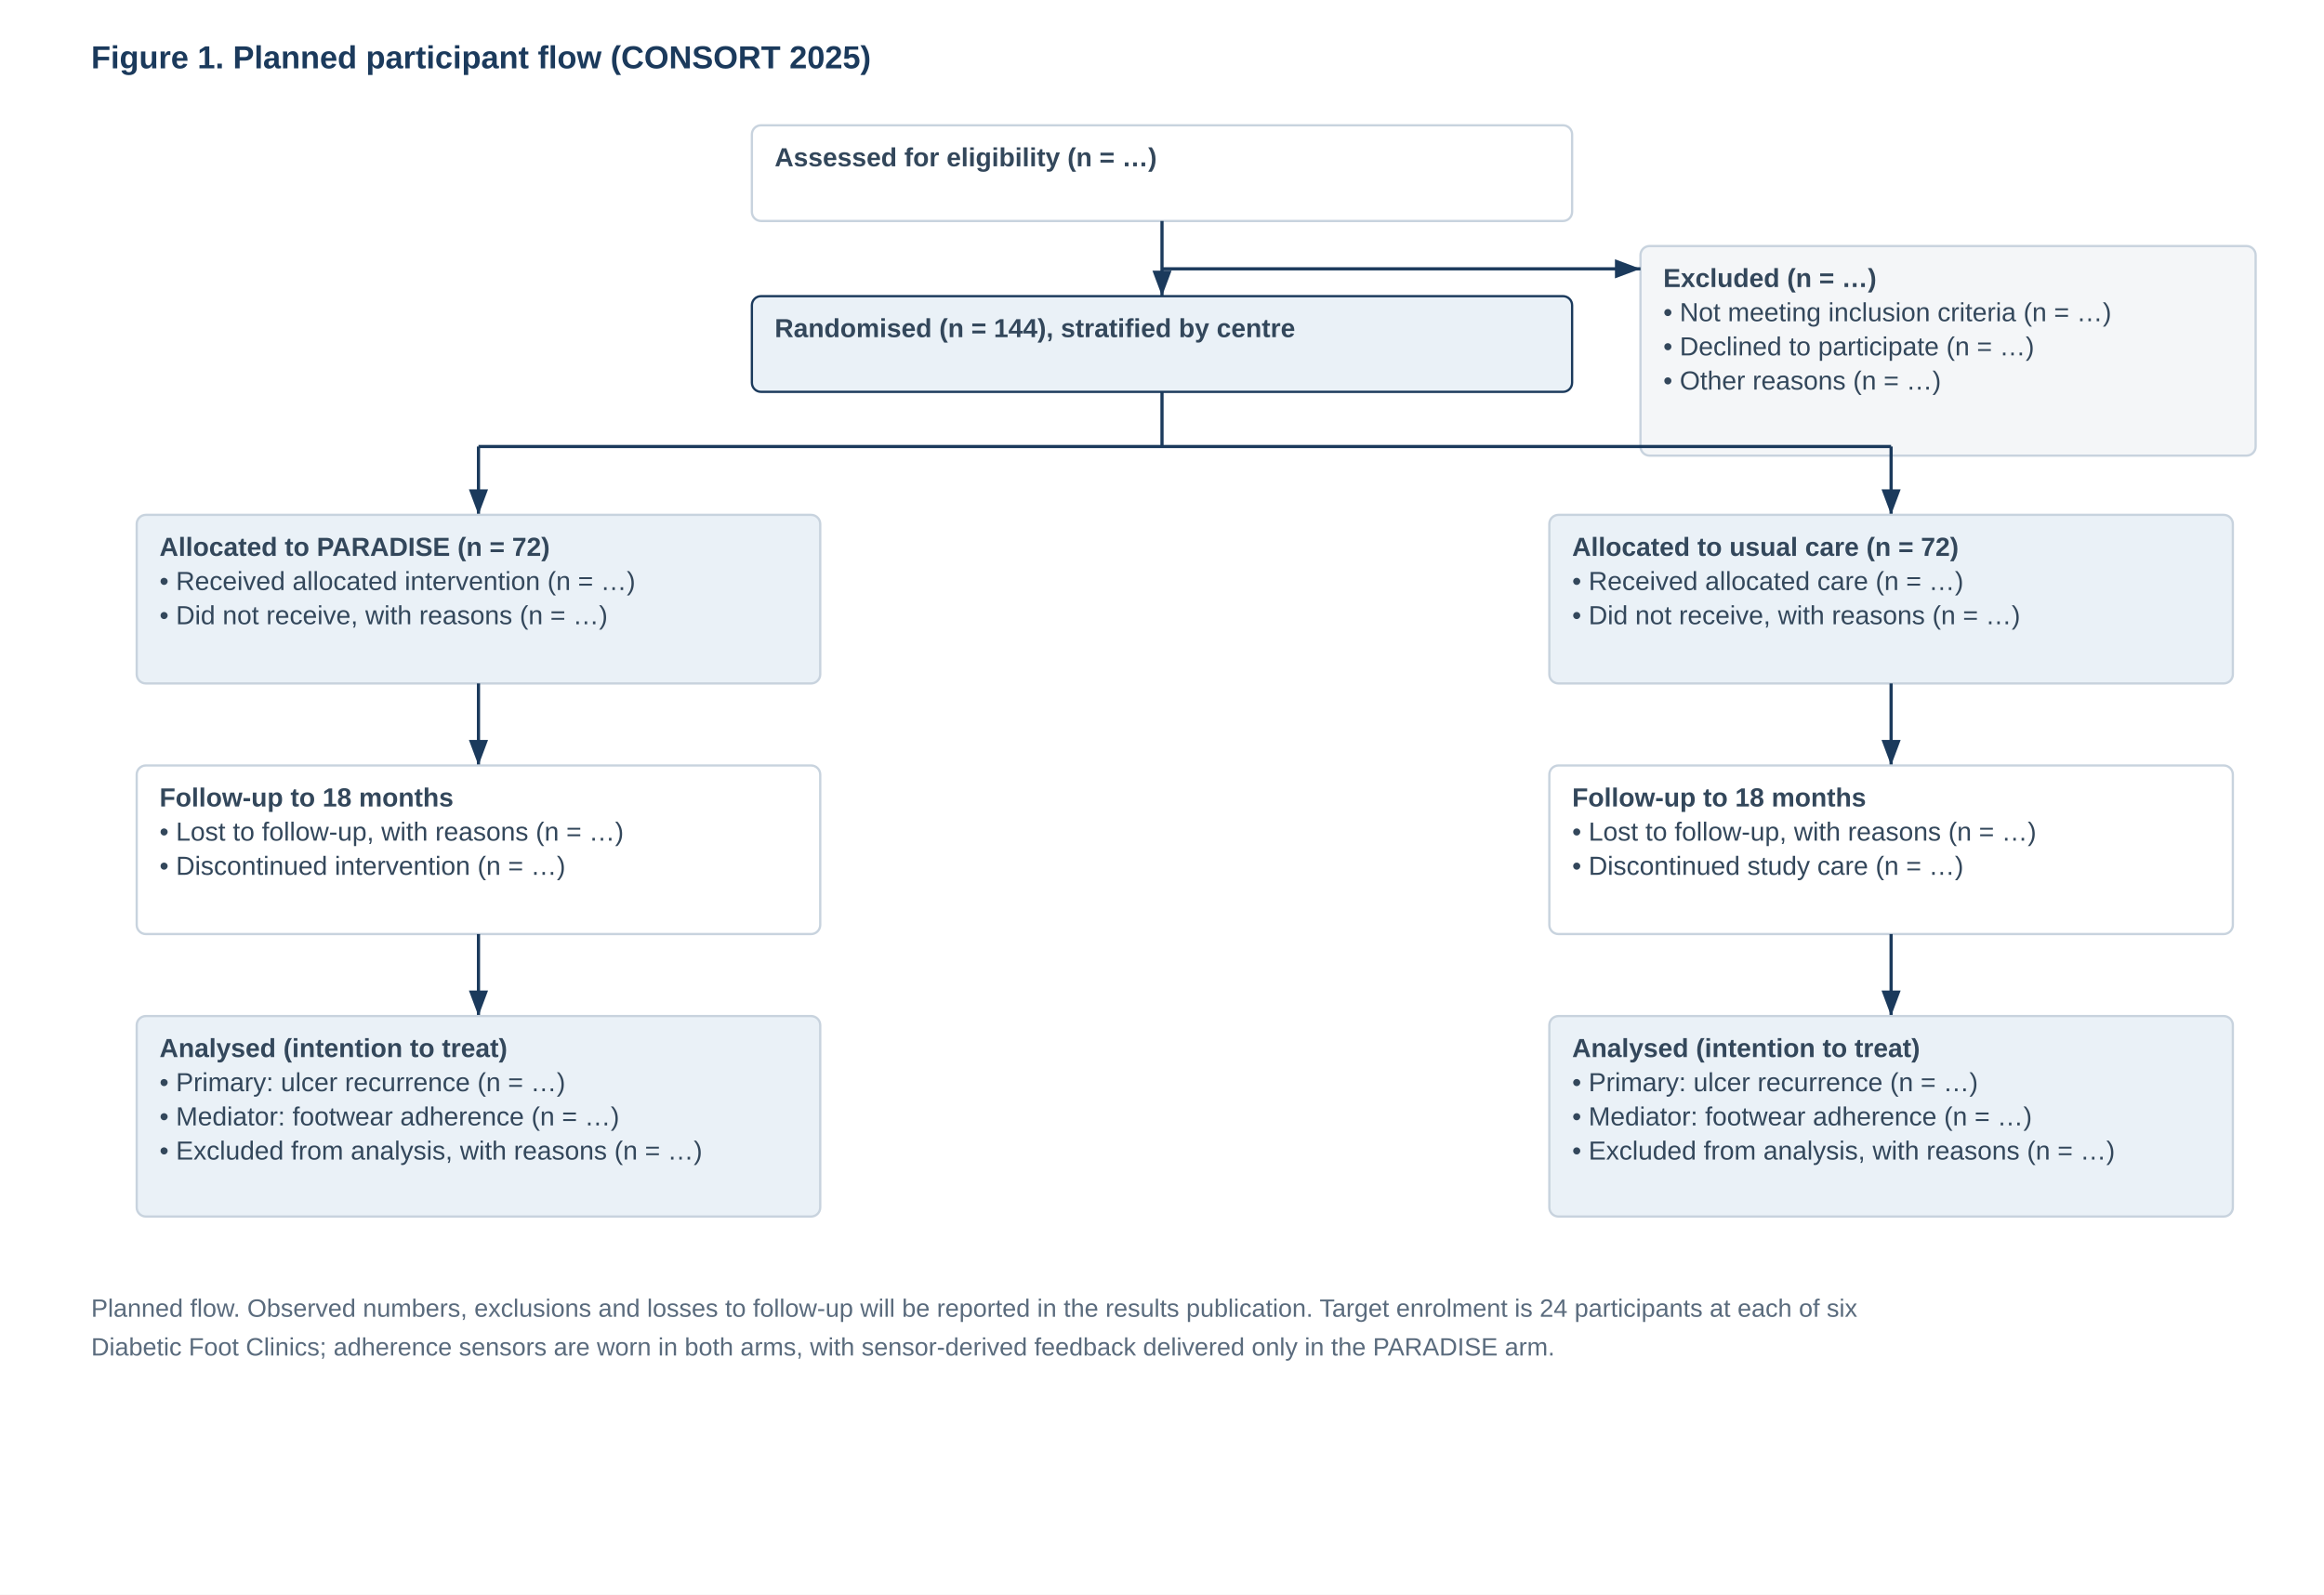
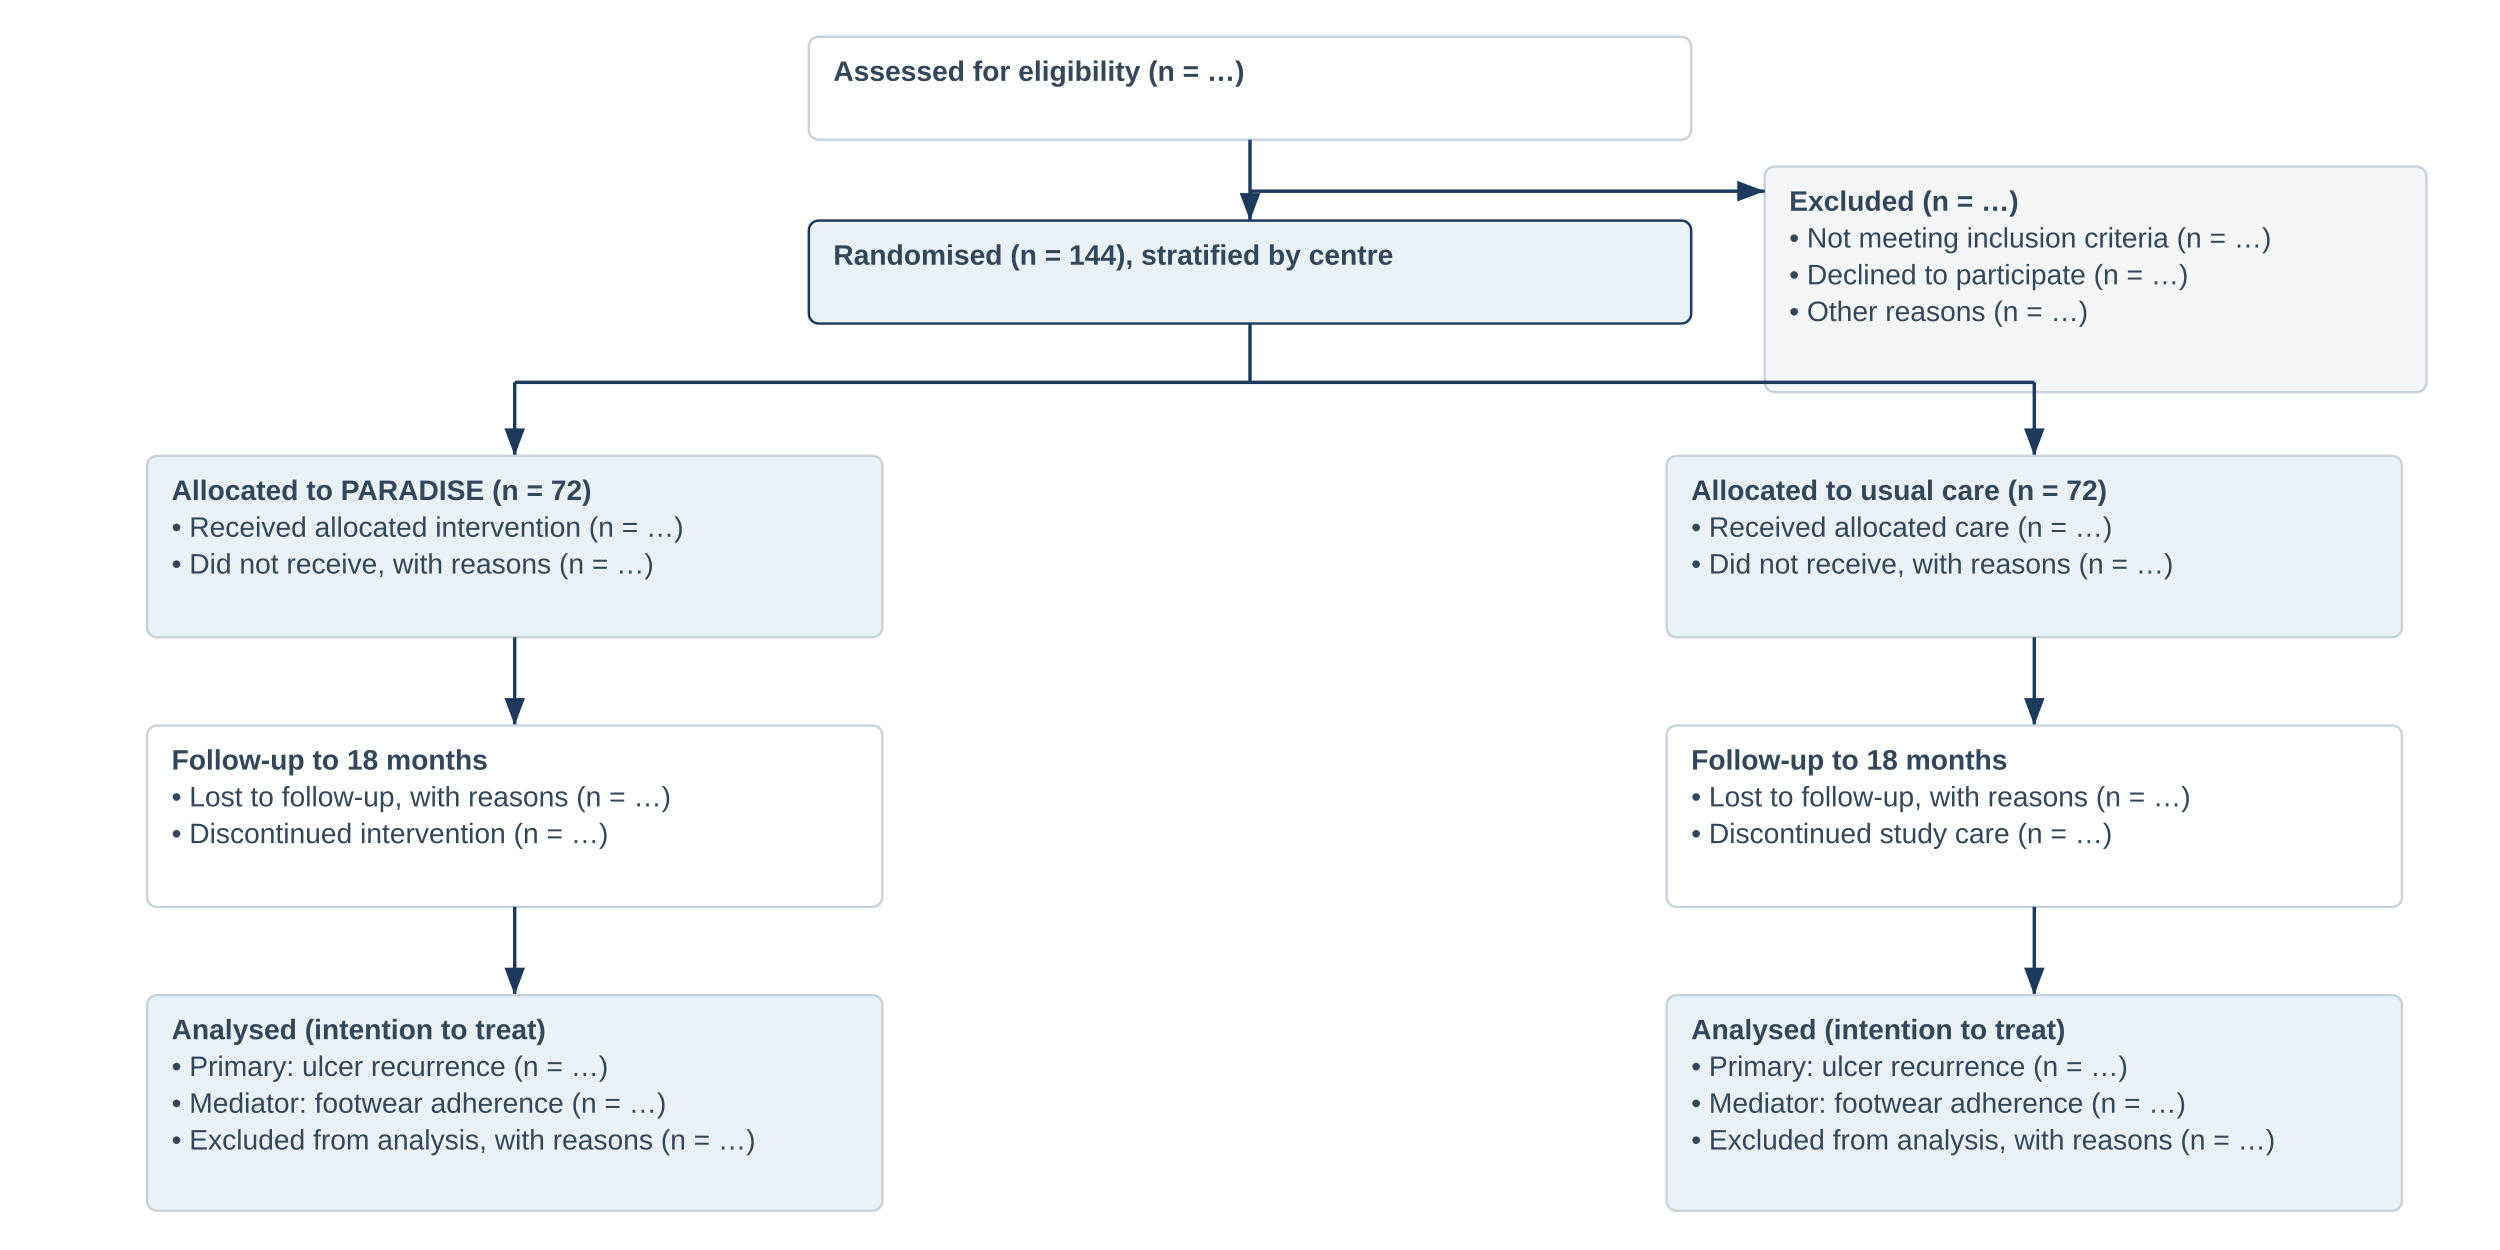
- <svg xmlns="http://www.w3.org/2000/svg" viewBox="0 0 1020 700" width="1020" height="700" font-family="Arial, Helvetica, sans-serif">
+ <svg xmlns="http://www.w3.org/2000/svg" viewBox="0 40 1020 510" width="1020" height="510" font-family="Arial, Helvetica, sans-serif">
  <defs>
    <marker id="ar" markerWidth="9" markerHeight="9" refX="8" refY="3" orient="auto">
      <path d="M0,0 L0,6 L8,3 z" fill="#1B3A5C" />
    </marker>
  </defs>
  <rect width="1020" height="700" fill="#FFFFFF" />
-   <text x="40" y="30" font-size="14" font-weight="bold" fill="#1B3A5C">Figure 1. Planned participant flow (CONSORT 2025)</text>
  <rect x="330" y="55" width="360" height="42" rx="4" fill="#FFFFFF" stroke="#C8D3DE" />
  <text x="340" y="73" font-size="11.5" fill="#33475B" font-weight="bold">Assessed for eligibility (n = …)</text>
  <line x1="510" y1="97" x2="510" y2="130" stroke="#1B3A5C" stroke-width="1.4" marker-end="url(#ar)" />
  <rect x="720" y="108" width="270" height="92" rx="4" fill="#F4F6F8" stroke="#C8D3DE" />
  <text x="730" y="126" font-size="11.5" fill="#33475B" font-weight="bold">Excluded (n = …)</text>
  <text x="730" y="141" font-size="11.5" fill="#33475B">• Not meeting inclusion criteria (n = …)</text>
  <text x="730" y="156" font-size="11.5" fill="#33475B">• Declined to participate (n = …)</text>
  <text x="730" y="171" font-size="11.5" fill="#33475B">• Other reasons (n = …)</text>
  <line x1="510" y1="118" x2="720" y2="118" stroke="#1B3A5C" stroke-width="1.4" marker-end="url(#ar)" />
  <rect x="330" y="130" width="360" height="42" rx="4" fill="#EAF1F7" stroke="#1B3A5C" />
  <text x="340" y="148" font-size="11.5" fill="#33475B" font-weight="bold">Randomised (n = 144), stratified by centre</text>
  <line x1="510" y1="172" x2="510" y2="196" stroke="#1B3A5C" stroke-width="1.4" />
  <line x1="210" y1="196" x2="830" y2="196" stroke="#1B3A5C" stroke-width="1.4" />
  <line x1="210" y1="196" x2="210" y2="226" stroke="#1B3A5C" stroke-width="1.4" marker-end="url(#ar)" />
  <line x1="830" y1="196" x2="830" y2="226" stroke="#1B3A5C" stroke-width="1.4" marker-end="url(#ar)" />
  <rect x="60" y="226" width="300" height="74" rx="4" fill="#EAF1F7" stroke="#C8D3DE" />
  <text x="70" y="244" font-size="11.5" fill="#33475B" font-weight="bold">Allocated to PARADISE (n = 72)</text>
  <text x="70" y="259" font-size="11.5" fill="#33475B">• Received allocated intervention (n = …)</text>
  <text x="70" y="274" font-size="11.5" fill="#33475B">• Did not receive, with reasons (n = …)</text>
  <rect x="680" y="226" width="300" height="74" rx="4" fill="#EAF1F7" stroke="#C8D3DE" />
  <text x="690" y="244" font-size="11.5" fill="#33475B" font-weight="bold">Allocated to usual care (n = 72)</text>
  <text x="690" y="259" font-size="11.5" fill="#33475B">• Received allocated care (n = …)</text>
  <text x="690" y="274" font-size="11.5" fill="#33475B">• Did not receive, with reasons (n = …)</text>
  <line x1="210" y1="300" x2="210" y2="336" stroke="#1B3A5C" stroke-width="1.4" marker-end="url(#ar)" />
  <line x1="830" y1="300" x2="830" y2="336" stroke="#1B3A5C" stroke-width="1.4" marker-end="url(#ar)" />
  <rect x="60" y="336" width="300" height="74" rx="4" fill="#FFFFFF" stroke="#C8D3DE" />
  <text x="70" y="354" font-size="11.5" fill="#33475B" font-weight="bold">Follow-up to 18 months</text>
  <text x="70" y="369" font-size="11.5" fill="#33475B">• Lost to follow-up, with reasons (n = …)</text>
  <text x="70" y="384" font-size="11.5" fill="#33475B">• Discontinued intervention (n = …)</text>
  <rect x="680" y="336" width="300" height="74" rx="4" fill="#FFFFFF" stroke="#C8D3DE" />
  <text x="690" y="354" font-size="11.5" fill="#33475B" font-weight="bold">Follow-up to 18 months</text>
  <text x="690" y="369" font-size="11.5" fill="#33475B">• Lost to follow-up, with reasons (n = …)</text>
  <text x="690" y="384" font-size="11.5" fill="#33475B">• Discontinued study care (n = …)</text>
  <line x1="210" y1="410" x2="210" y2="446" stroke="#1B3A5C" stroke-width="1.4" marker-end="url(#ar)" />
  <line x1="830" y1="410" x2="830" y2="446" stroke="#1B3A5C" stroke-width="1.4" marker-end="url(#ar)" />
  <rect x="60" y="446" width="300" height="88" rx="4" fill="#EAF1F7" stroke="#C8D3DE" />
  <text x="70" y="464" font-size="11.5" fill="#33475B" font-weight="bold">Analysed (intention to treat)</text>
  <text x="70" y="479" font-size="11.5" fill="#33475B">• Primary: ulcer recurrence (n = …)</text>
  <text x="70" y="494" font-size="11.5" fill="#33475B">• Mediator: footwear adherence (n = …)</text>
  <text x="70" y="509" font-size="11.5" fill="#33475B">• Excluded from analysis, with reasons (n = …)</text>
  <rect x="680" y="446" width="300" height="88" rx="4" fill="#EAF1F7" stroke="#C8D3DE" />
  <text x="690" y="464" font-size="11.5" fill="#33475B" font-weight="bold">Analysed (intention to treat)</text>
  <text x="690" y="479" font-size="11.5" fill="#33475B">• Primary: ulcer recurrence (n = …)</text>
  <text x="690" y="494" font-size="11.5" fill="#33475B">• Mediator: footwear adherence (n = …)</text>
  <text x="690" y="509" font-size="11.5" fill="#33475B">• Excluded from analysis, with reasons (n = …)</text>
-   <text x="40" y="578" font-size="11" fill="#5A6B7D">Planned flow. Observed numbers, exclusions and losses to follow-up will be reported in the results publication. Target enrolment is 24 participants at each of six</text>
-   <text x="40" y="595" font-size="11" fill="#5A6B7D">Diabetic Foot Clinics; adherence sensors are worn in both arms, with sensor-derived feedback delivered only in the PARADISE arm.</text>
</svg>
